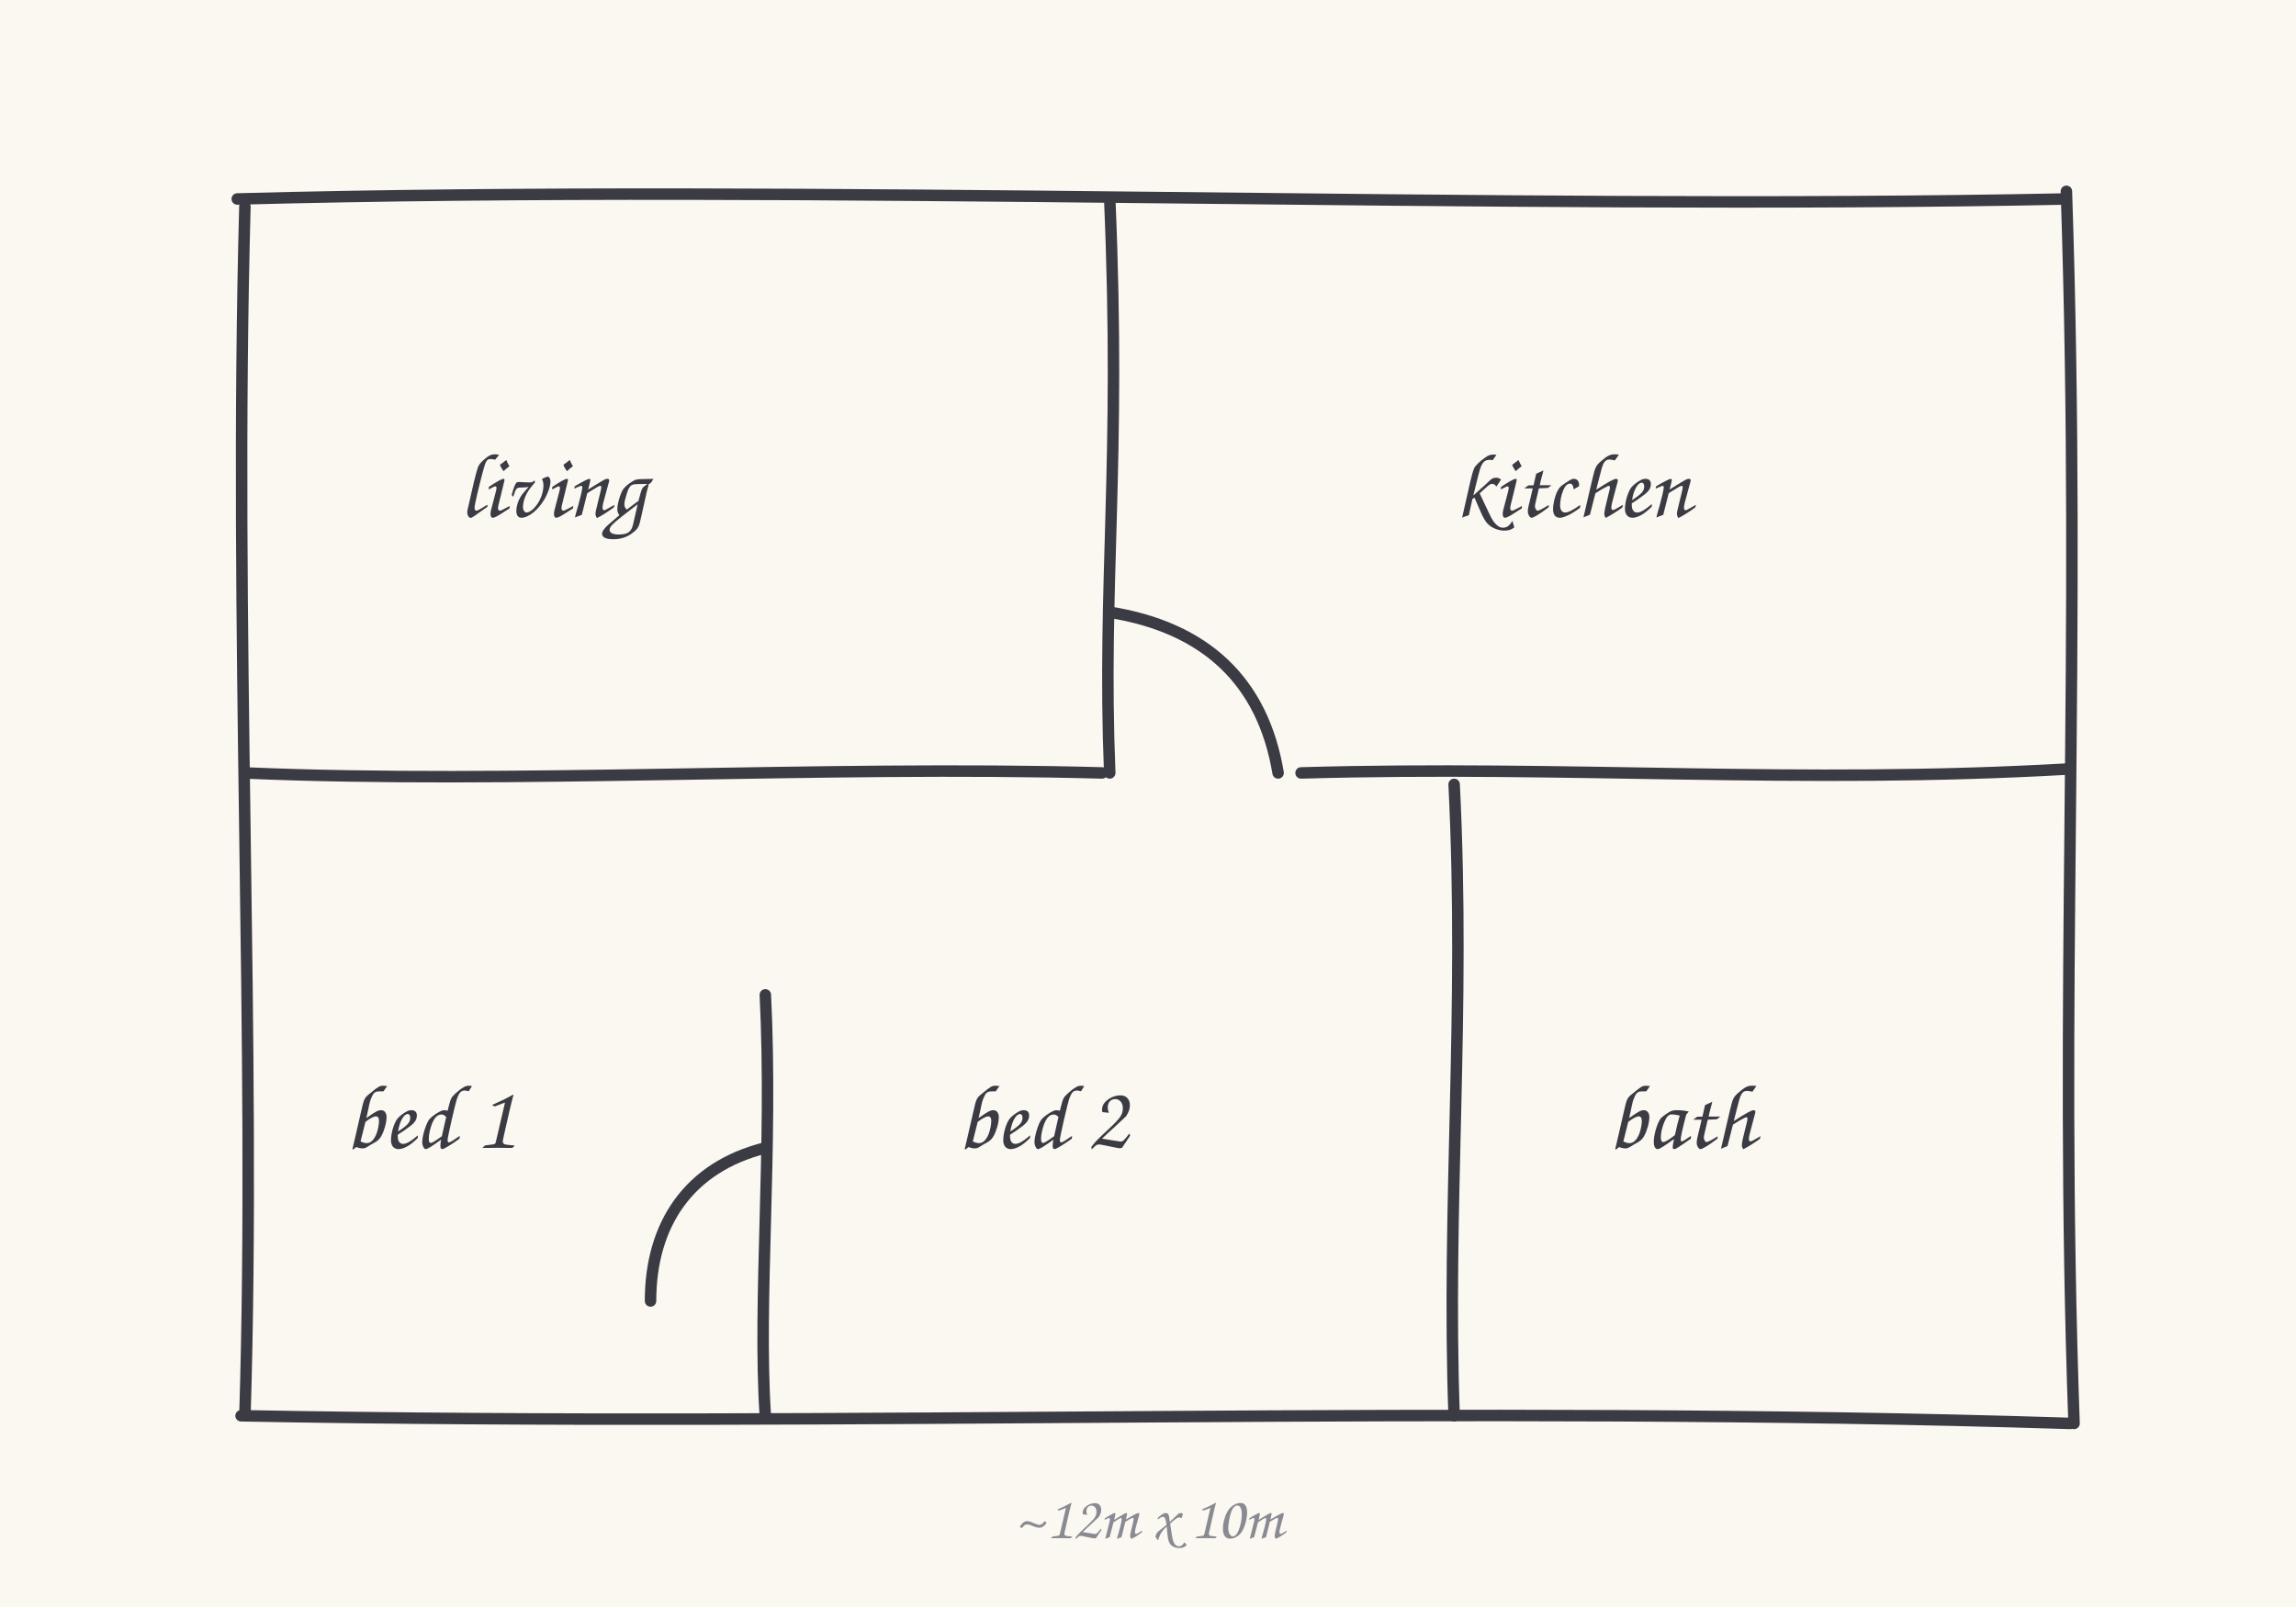
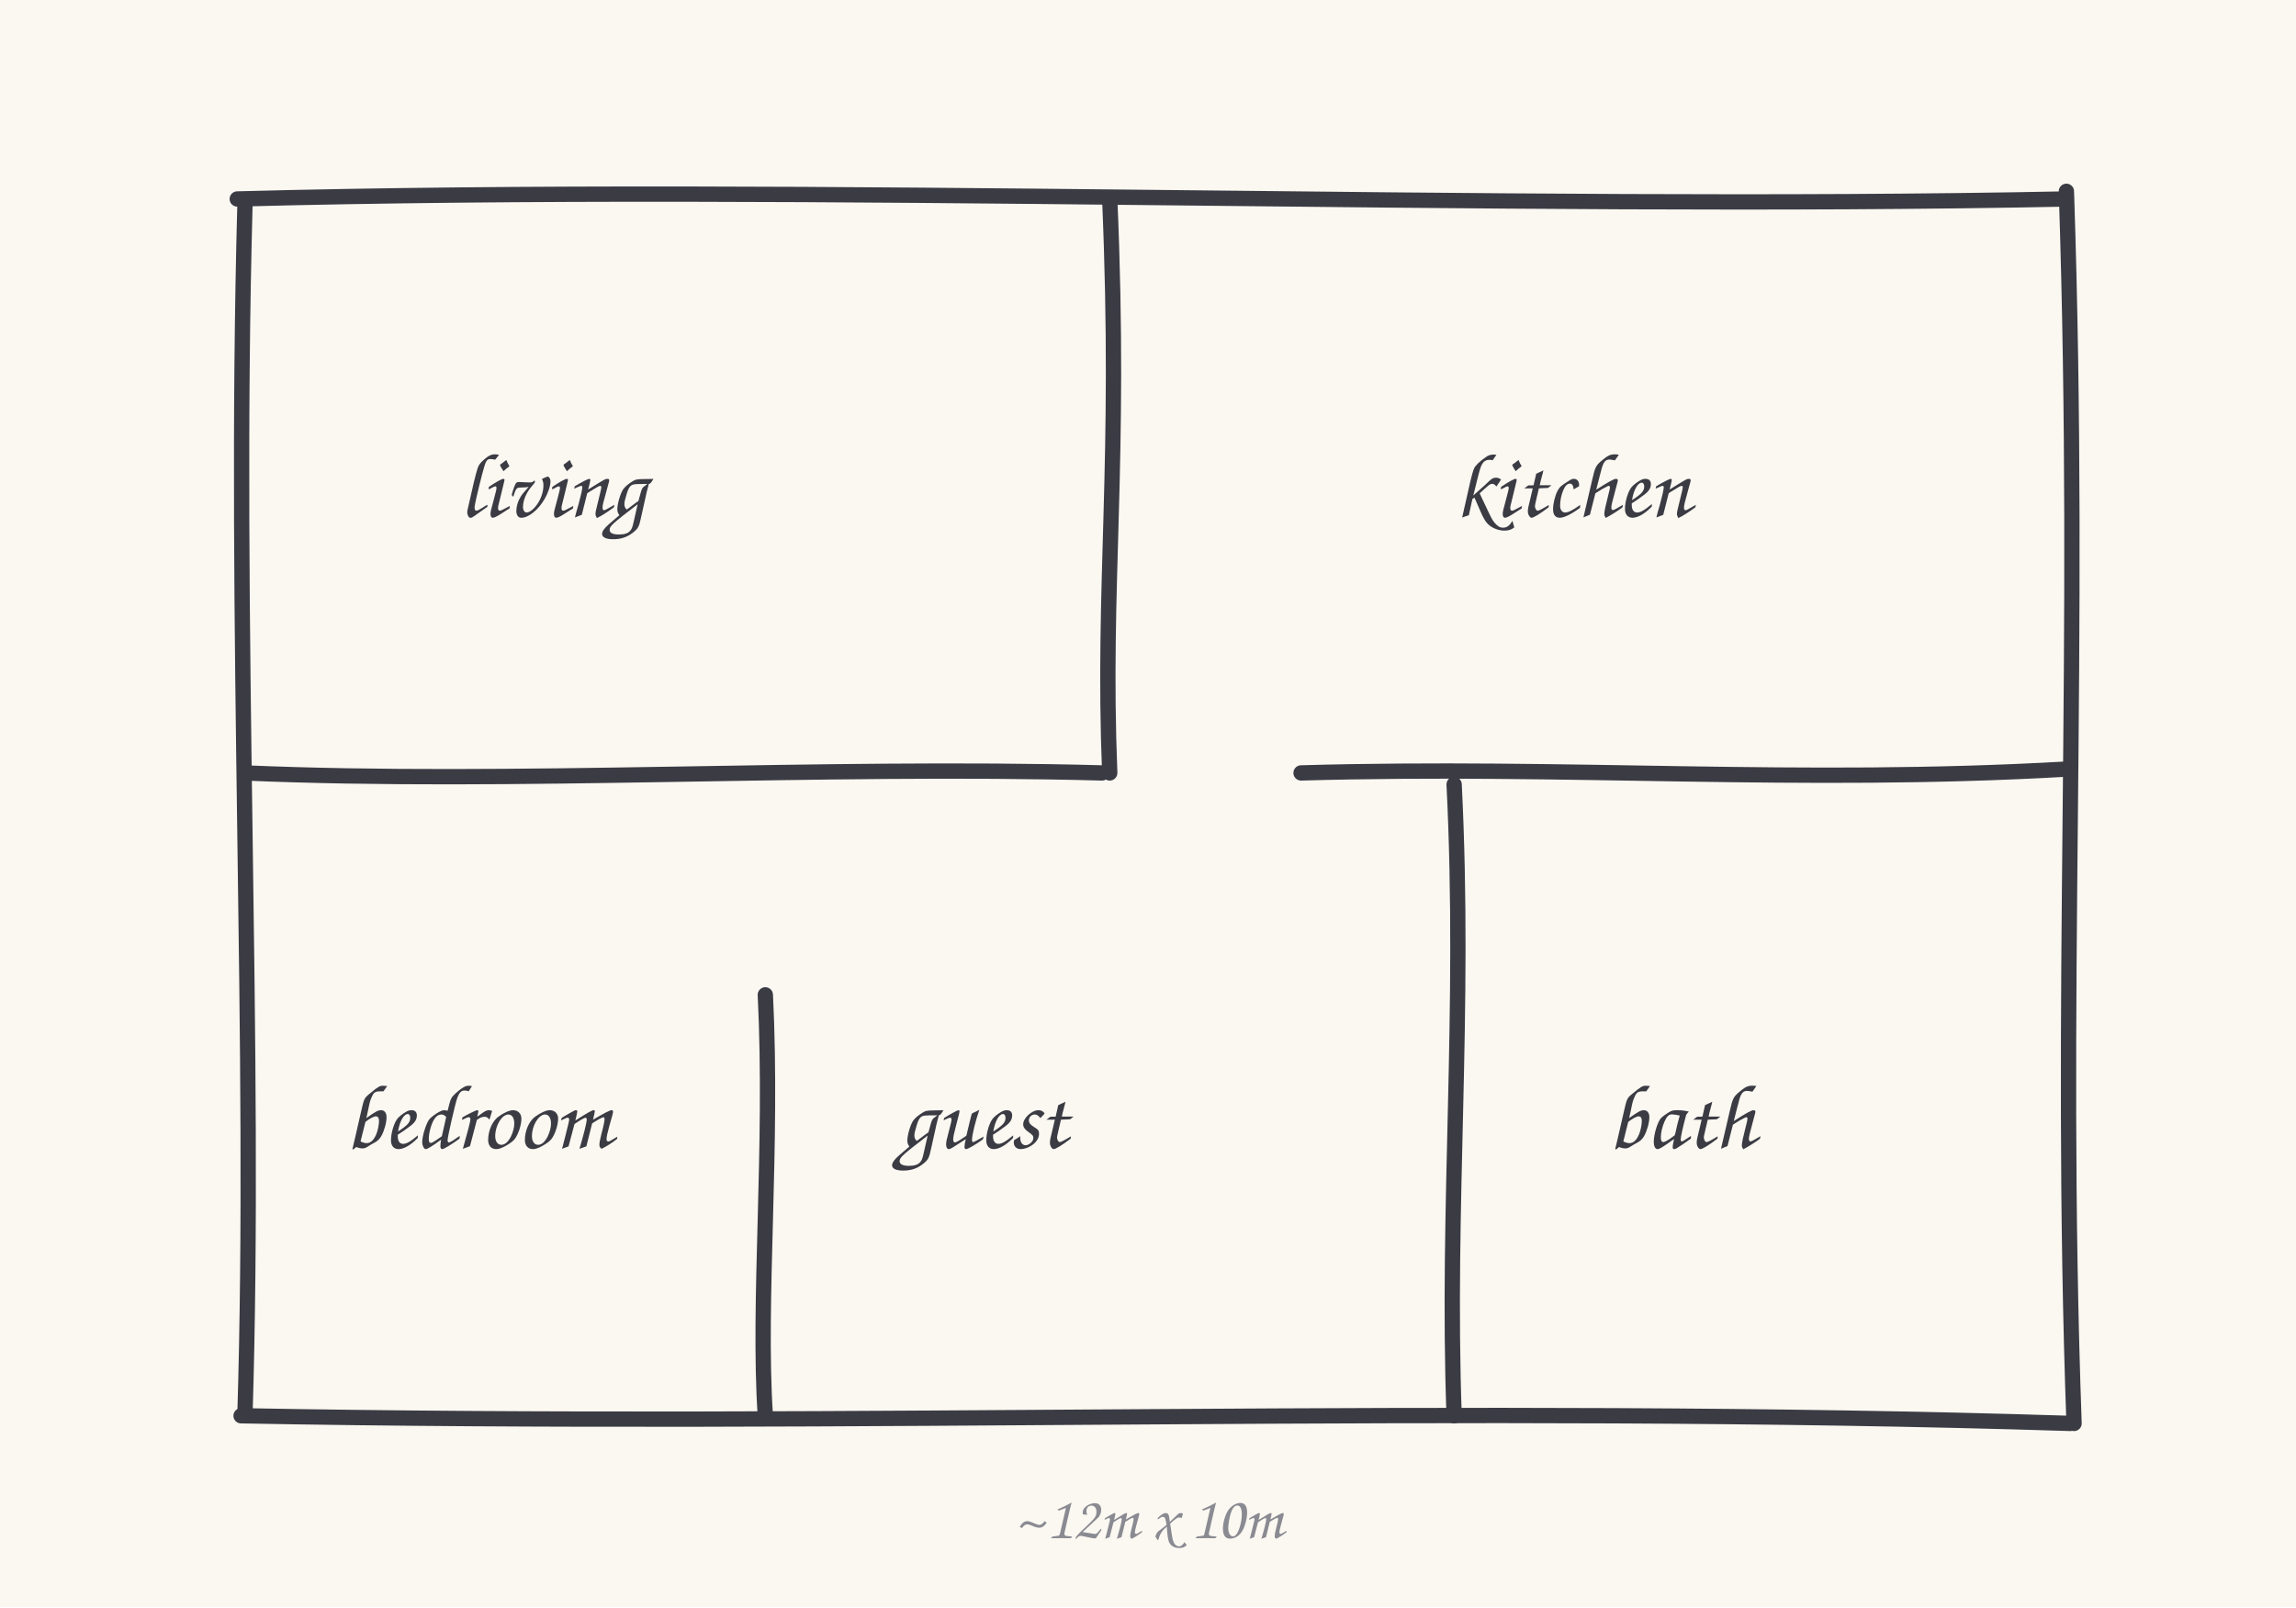
<svg xmlns="http://www.w3.org/2000/svg" viewBox="0 0 600 420">
  <rect width="600" height="420" fill="#fbf8f1" />
-   <g fill="none" stroke="#3b3b44" stroke-width="3" stroke-linecap="round">
+   <g fill="none" stroke="#3b3b44" stroke-width="4" stroke-linecap="round">
    <path d="M62 52c150-4 330 3 478 0M64 54c-3 110 3 220 0 316M540 50c4 120-2 210 2 322M63 370c160 3 320-3 478 2" />
    <path d="M290 52c3 70-2 100 0 150M64 202c70 3 150-2 224 0M340 202c70-2 130 3 200-1M380 205c3 60-2 110 0 165M200 260c2 40-2 80 0 110" />
-     <path d="M290 160c25 4 40 18 44 42M200 300c-20 5-30 20-30 40" />
  </g>
  <g fill="#3b3b44" font-family="Bradley Hand,Segoe Print,Comic Sans MS,cursive" font-size="24">
    <text x="120" y="135">living</text>
    <text x="380" y="135">kitchen</text>
-     <text x="90" y="300">bed 1</text>
-     <text x="250" y="300">bed 2</text>
+     <text x="90" y="300">bedroom</text>
+     <text x="235" y="300">guest</text>
    <text x="420" y="300">bath</text>
  </g>
  <text x="300" y="402" text-anchor="middle" fill="#8a8a92" font-family="Bradley Hand,cursive" font-size="16">~12m x 10m</text>
</svg>
